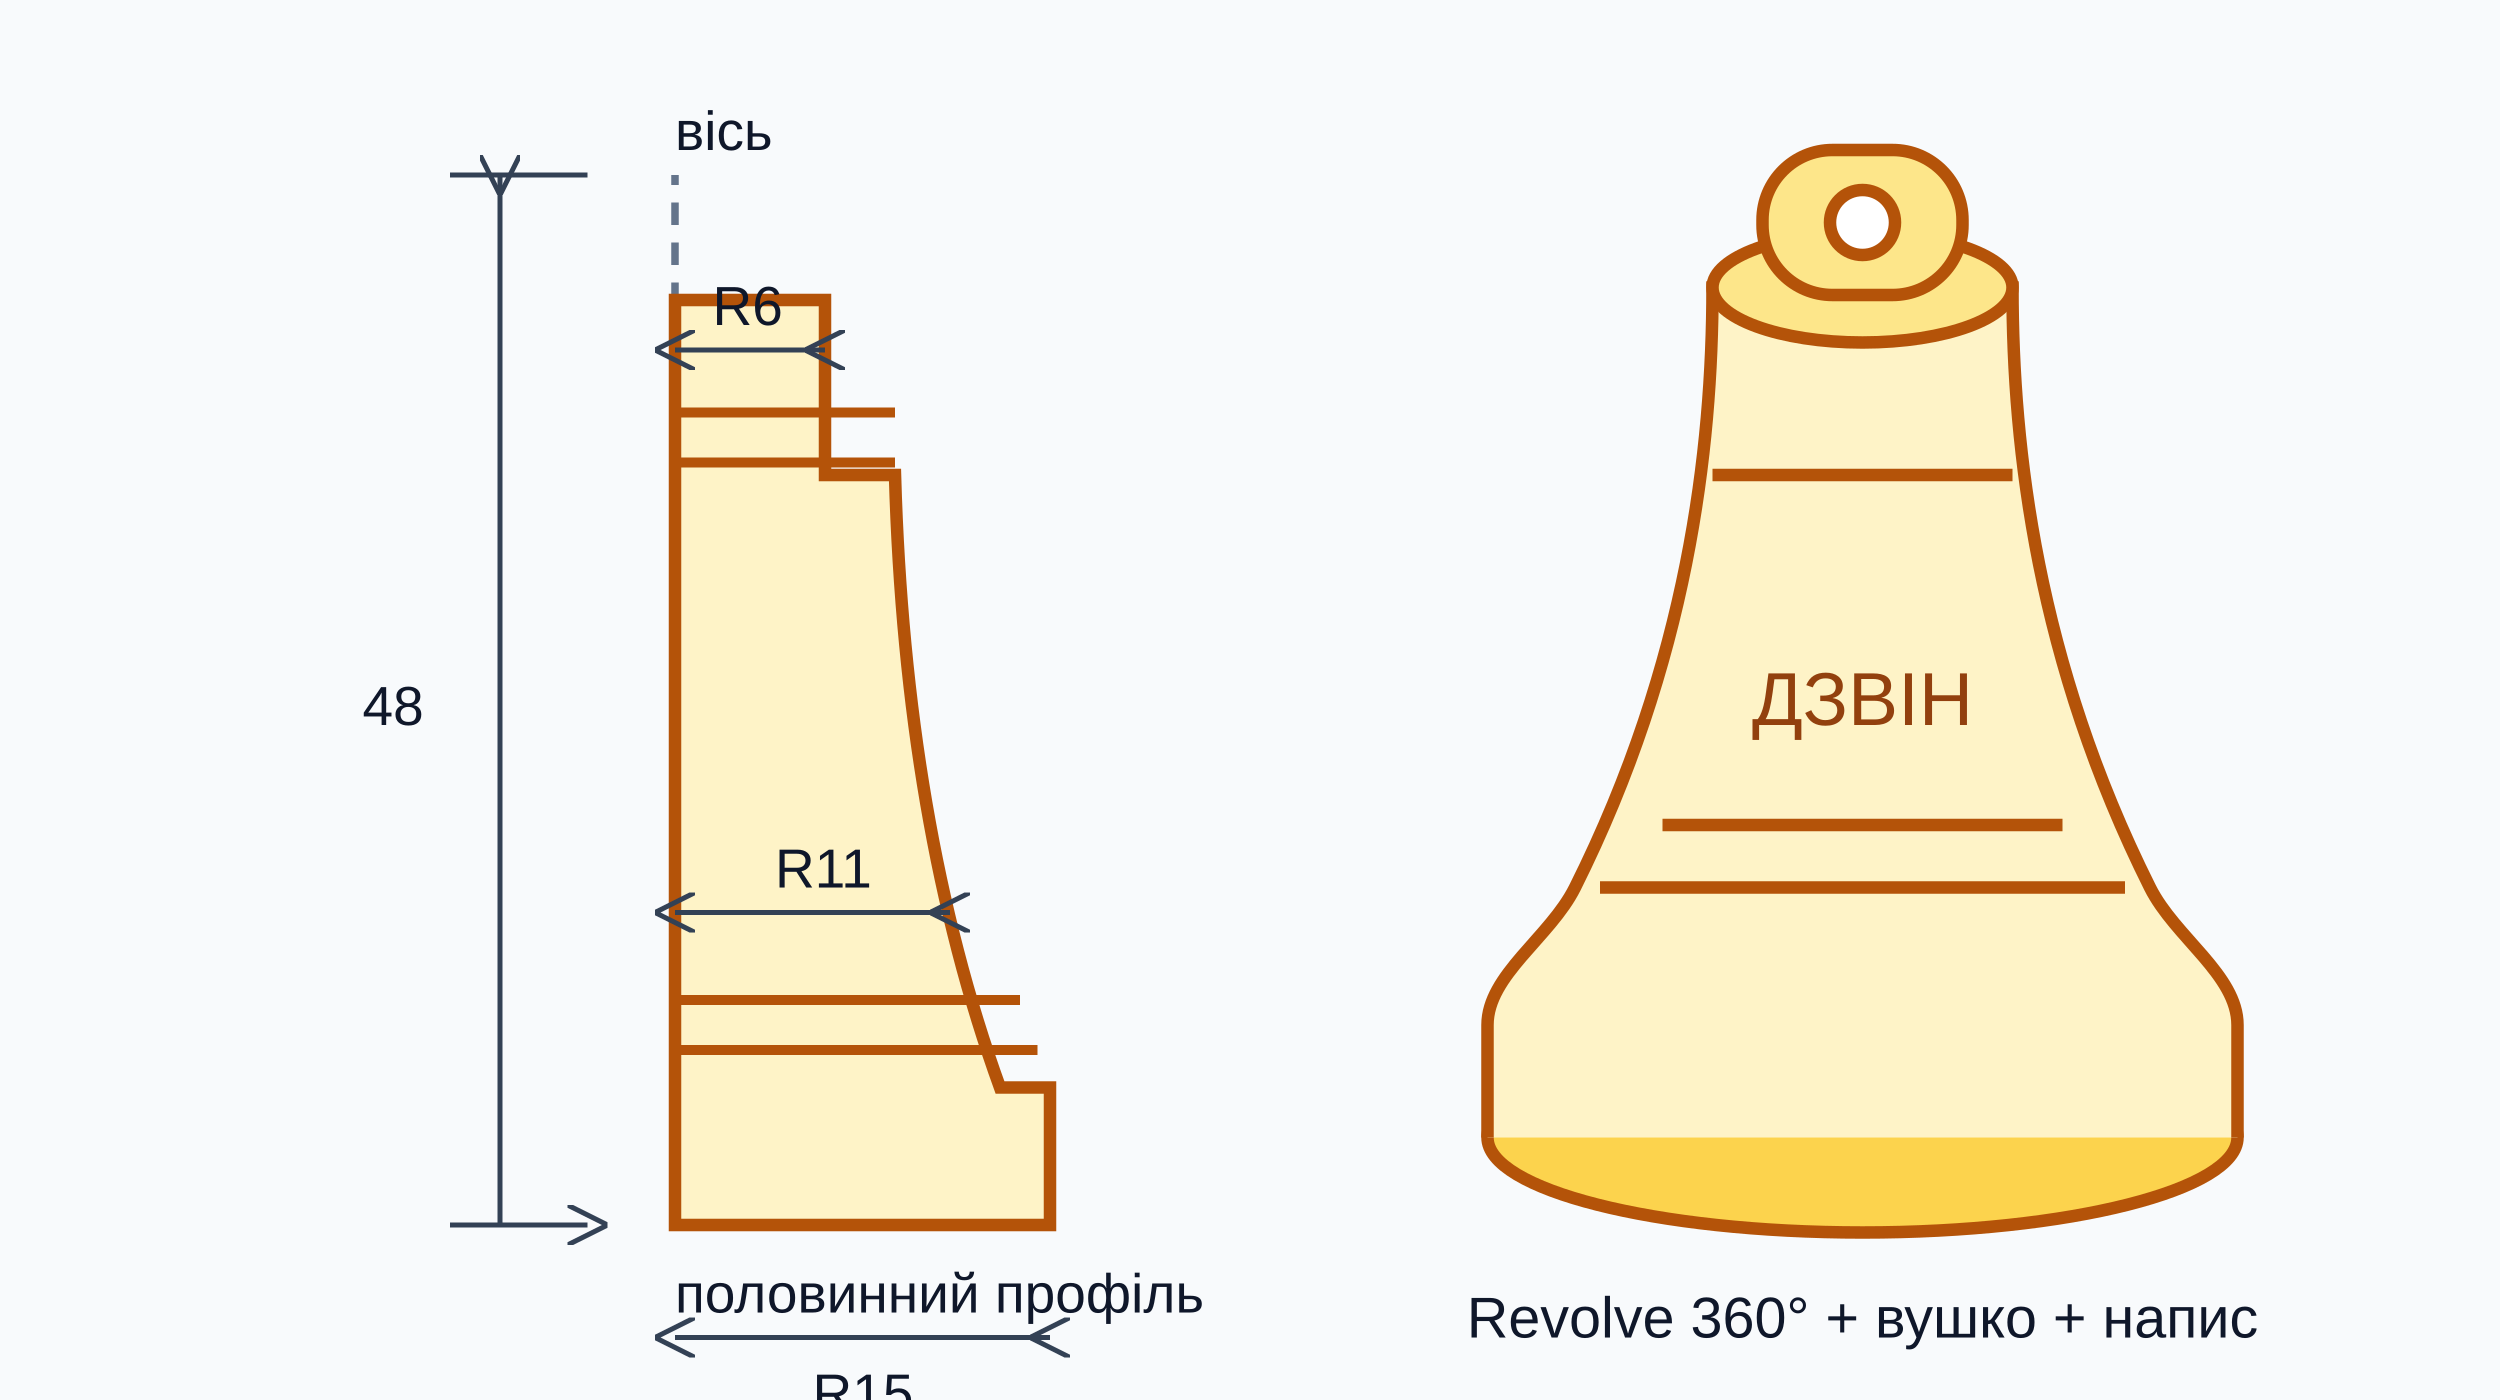
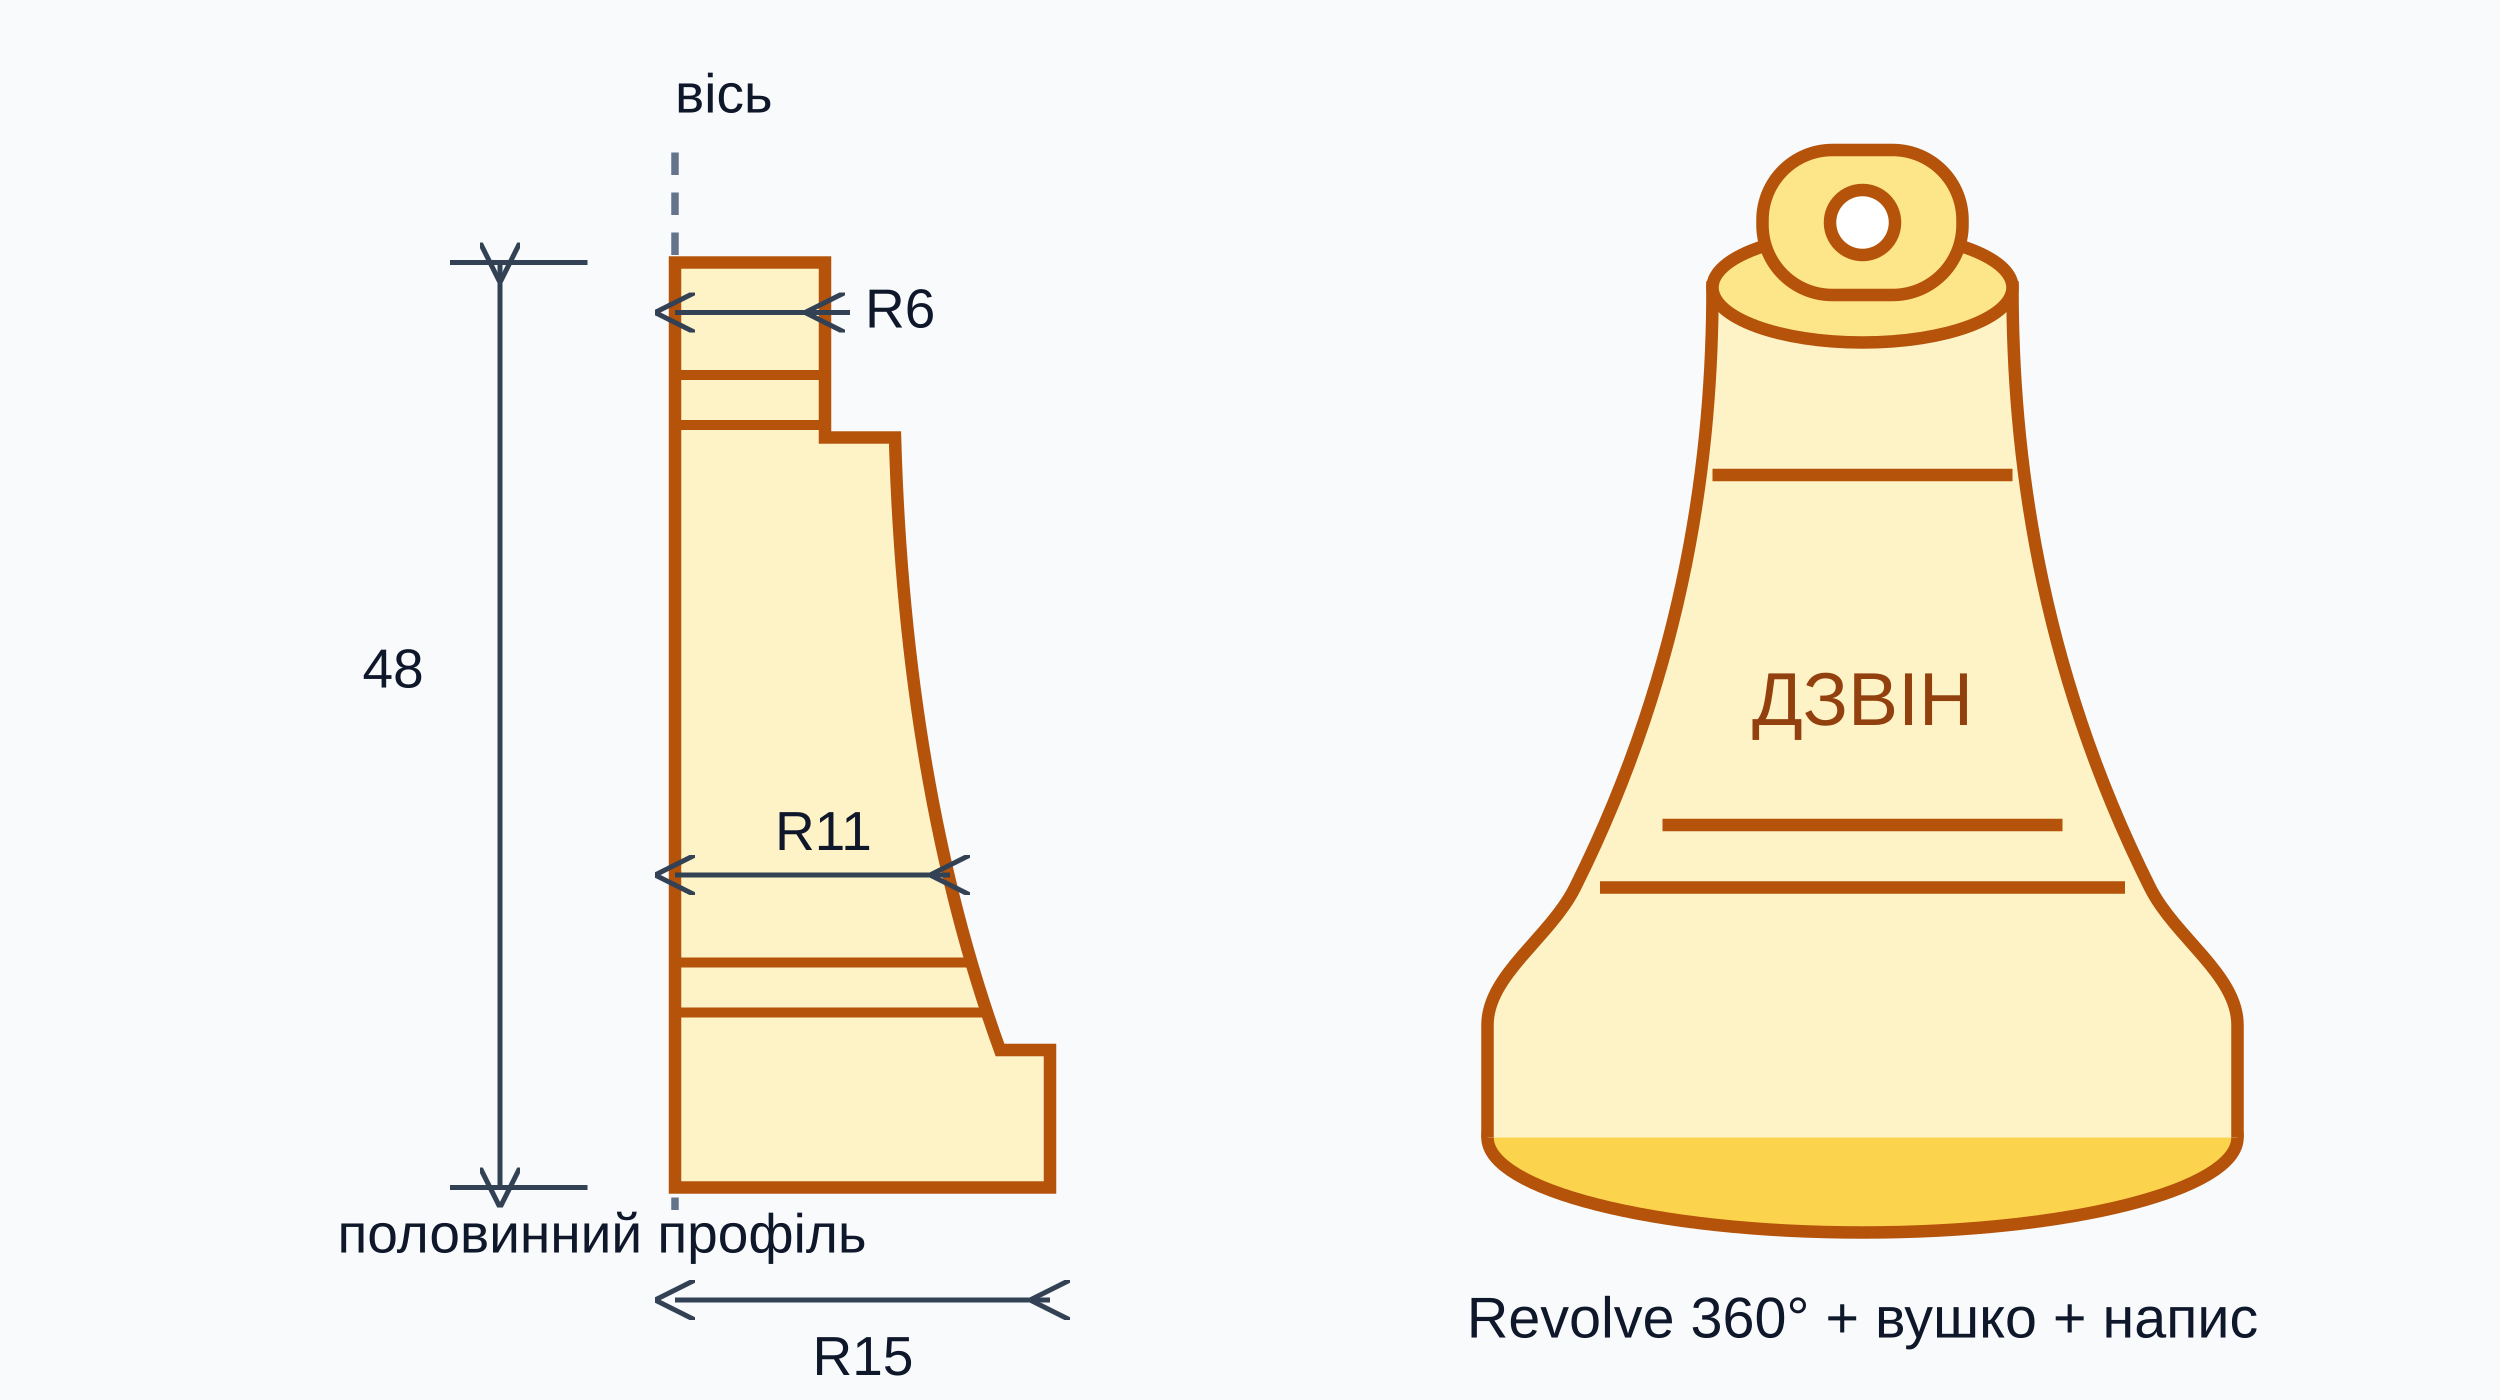
<svg xmlns="http://www.w3.org/2000/svg" width="1000" height="560" viewBox="0 0 1000 560" role="img" aria-labelledby="title desc">
  <defs>
    <marker id="a" markerWidth="8" markerHeight="8" refX="4" refY="4" orient="auto">
      <path d="M8 0 0 4 8 8" fill="none" stroke="#334155" />
    </marker>
  </defs>
  <rect width="1000" height="560" fill="#f8fafc" />
-   <g transform="translate(40 35)">
-     <path d="M230 455V35" stroke="#64748b" stroke-width="3" stroke-dasharray="9 7" />
+   <g transform="translate(40 20)">
+     <path d="M230 464V459M230 82V35" stroke="#64748b" stroke-width="3" stroke-dasharray="9 7" />
    <path d="M230 455h150v-55h-20q-38-105-42-245h-28v-70h-60Z" fill="#fef3c7" stroke="#b45309" stroke-width="5" />
-     <path d="M230 385h145M230 365h138M230 150h88M230 130h88" stroke="#b45309" stroke-width="4" />
+     <path d="M230 385H355 M230 365H348 M230 150H290 M230 130H290" stroke="#b45309" stroke-width="4" />
    <g stroke="#334155" stroke-width="2" fill="none">
-       <path d="M195 455h-55M195 35h-55M160 455V35" marker-start="url(#a)" marker-end="url(#a)" />
+       <path d="M195 455h-55M195 85h-55" />
+       <path d="M160 455V85" marker-start="url(#a)" marker-end="url(#a)" />
      <path d="M230 500h150" marker-start="url(#a)" marker-end="url(#a)" />
      <path d="M230 330h110" marker-start="url(#a)" marker-end="url(#a)" />
+       <path d="M290 105h10" />
      <path d="M230 105h60" marker-start="url(#a)" marker-end="url(#a)" />
    </g>
    <g font-family="Arial" font-size="22" fill="#0f172a">
      <text x="105" y="255">48</text>
      <text x="285" y="530">R15</text>
      <text x="270" y="320">R11</text>
-       <text x="245" y="95">R6</text>
+       <text x="306" y="111">R6</text>
      <text x="230" y="25">вісь</text>
-       <text x="230" y="490">половинний профіль</text>
+       <text x="95" y="481">половинний профіль</text>
    </g>
  </g>
  <g transform="translate(570 45)" fill="#fcd34d" stroke="#b45309" stroke-width="5">
    <ellipse cx="175" cy="410" rx="150" ry="38" />
    <path d="M25 410v-45c0-20 25-35 35-55 45-90 55-175 55-240h120c0 65 10 150 55 240 10 20 35 35 35 55v45" fill="#fef3c7" />
    <ellipse cx="175" cy="70" rx="60" ry="22" fill="#fde68a" />
    <path d="M70 310h210M95 285h160M115 145h120" fill="none" />
    <rect x="135" y="15" width="80" height="58" rx="28" fill="#fde68a" />
    <circle cx="175" cy="44" r="13" fill="#fff" />
    <text x="175" y="245" font-family="Arial" font-size="30" text-anchor="middle" fill="#92400e" stroke="none">ДЗВІН</text>
  </g>
  <text x="745" y="535" font-family="Arial" font-size="23" text-anchor="middle" fill="#0f172a">Revolve 360° + вушко + напис</text>
</svg>
